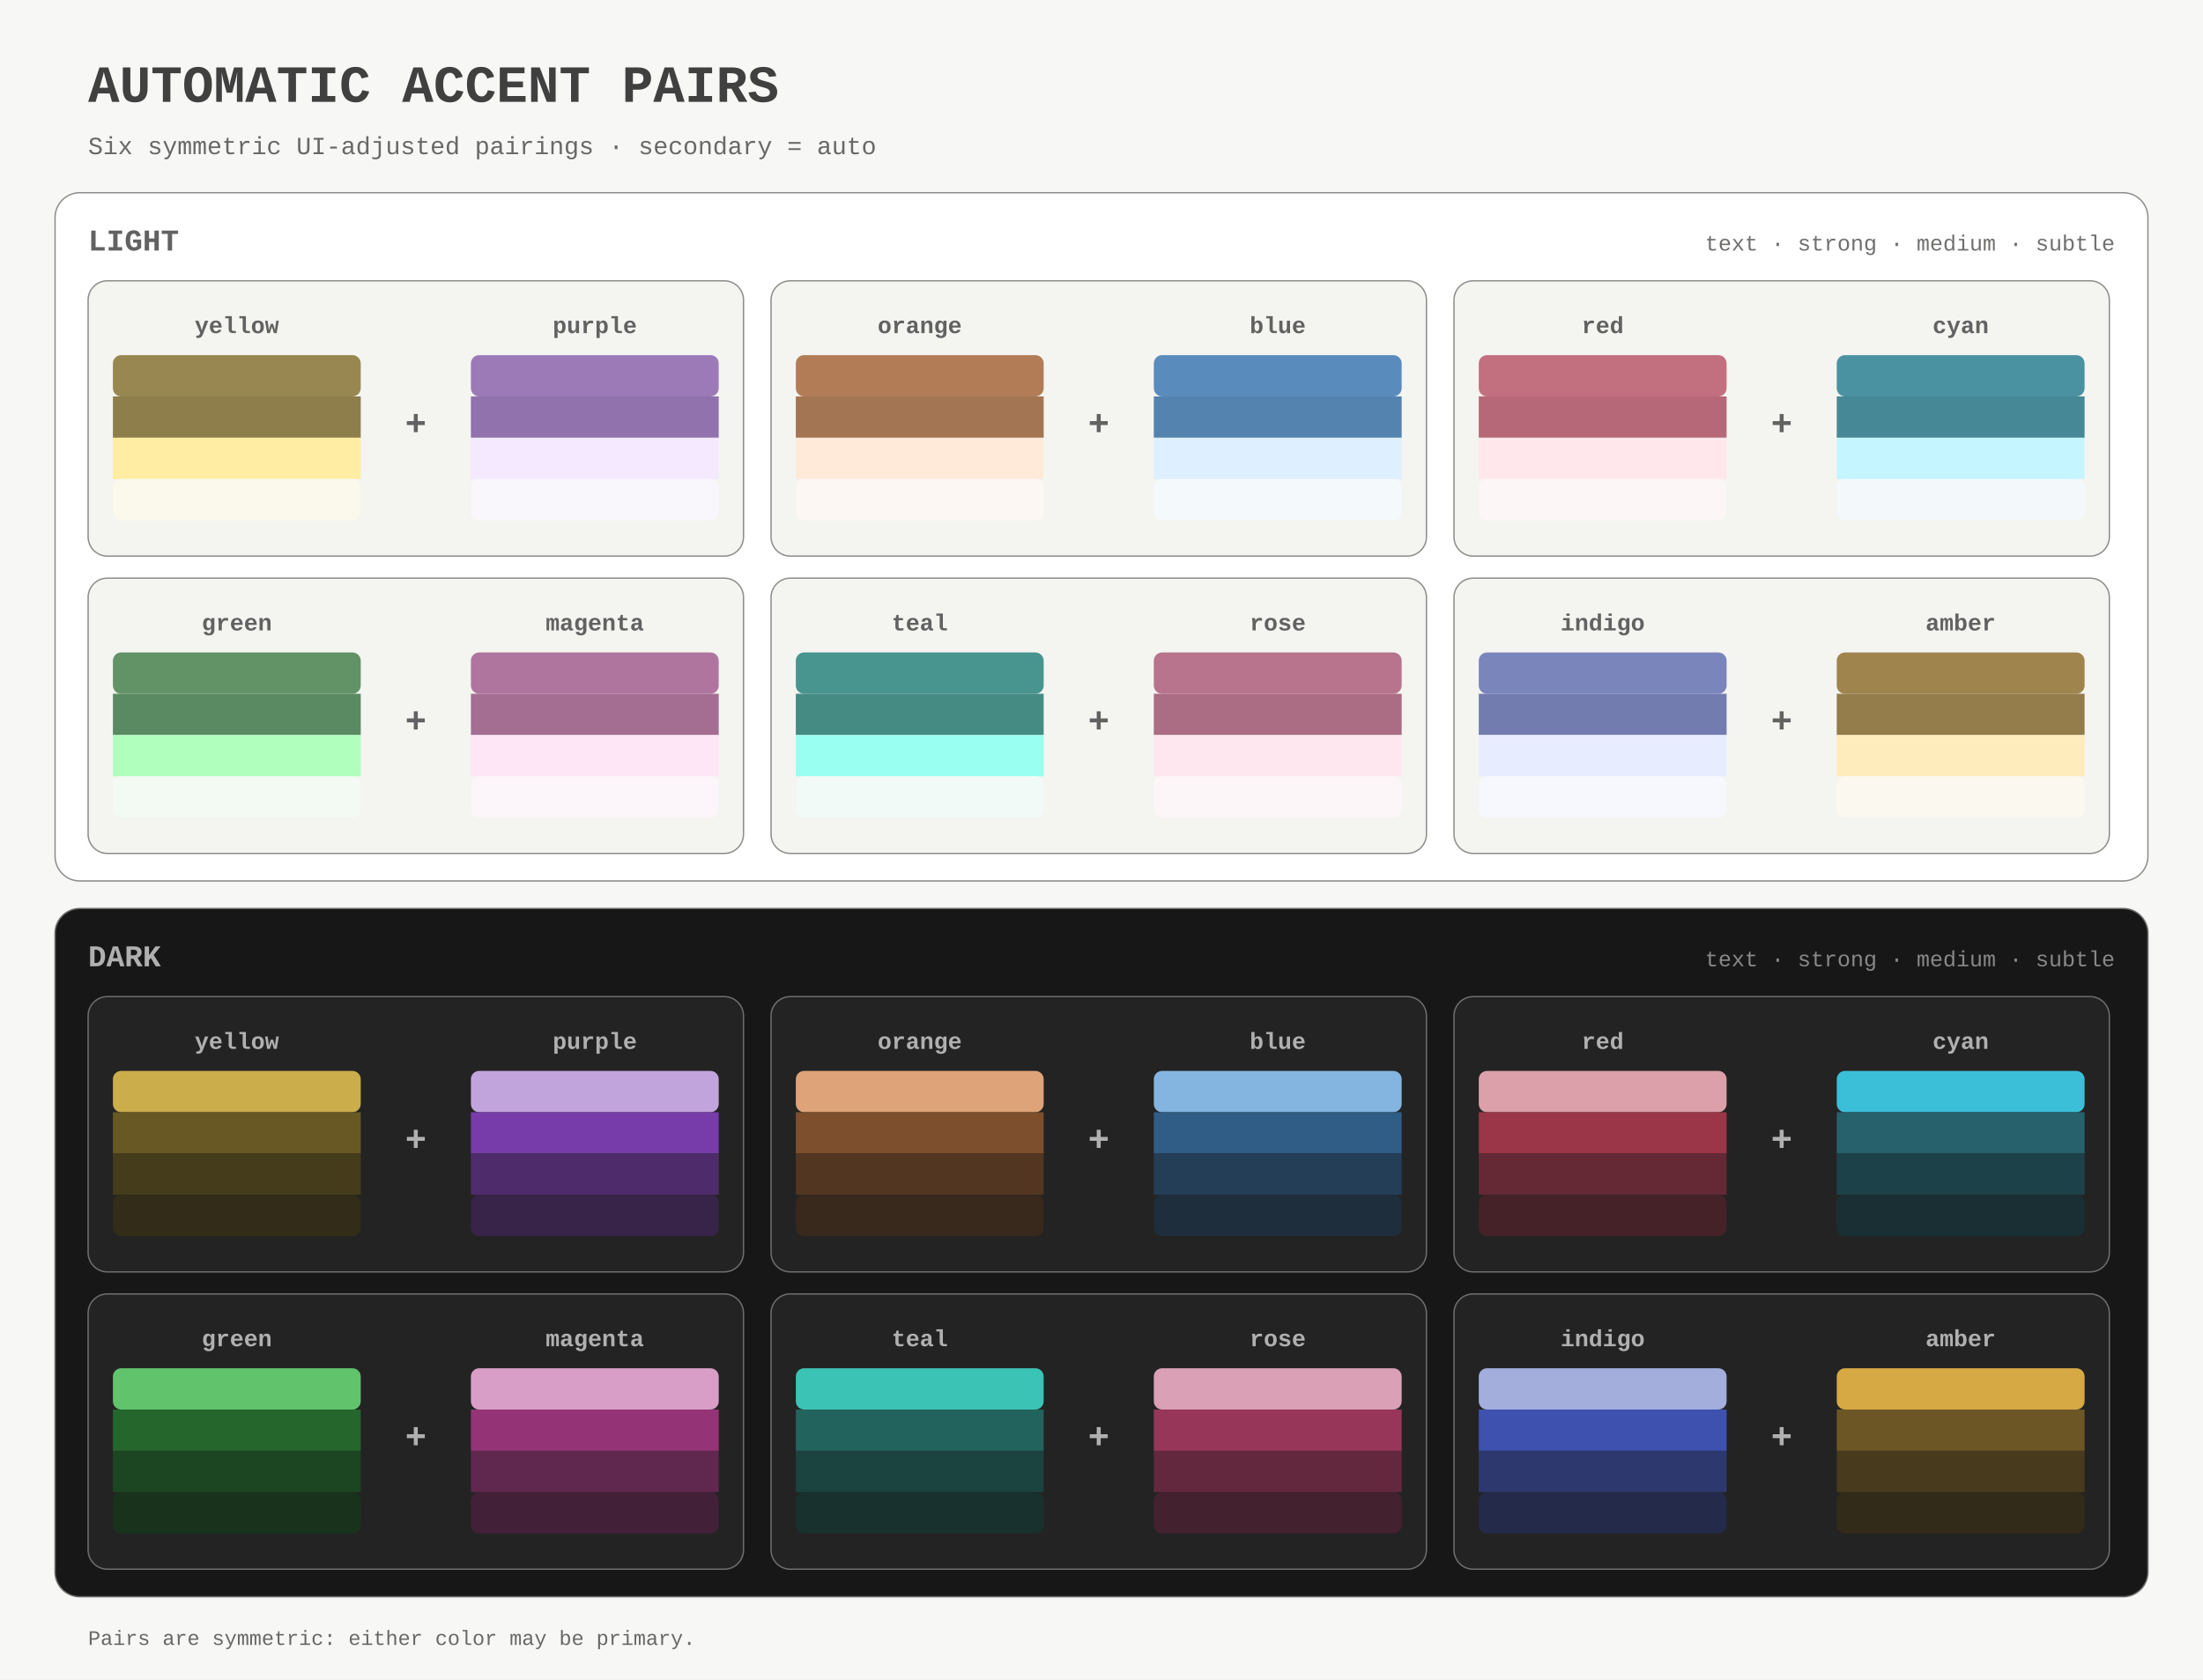
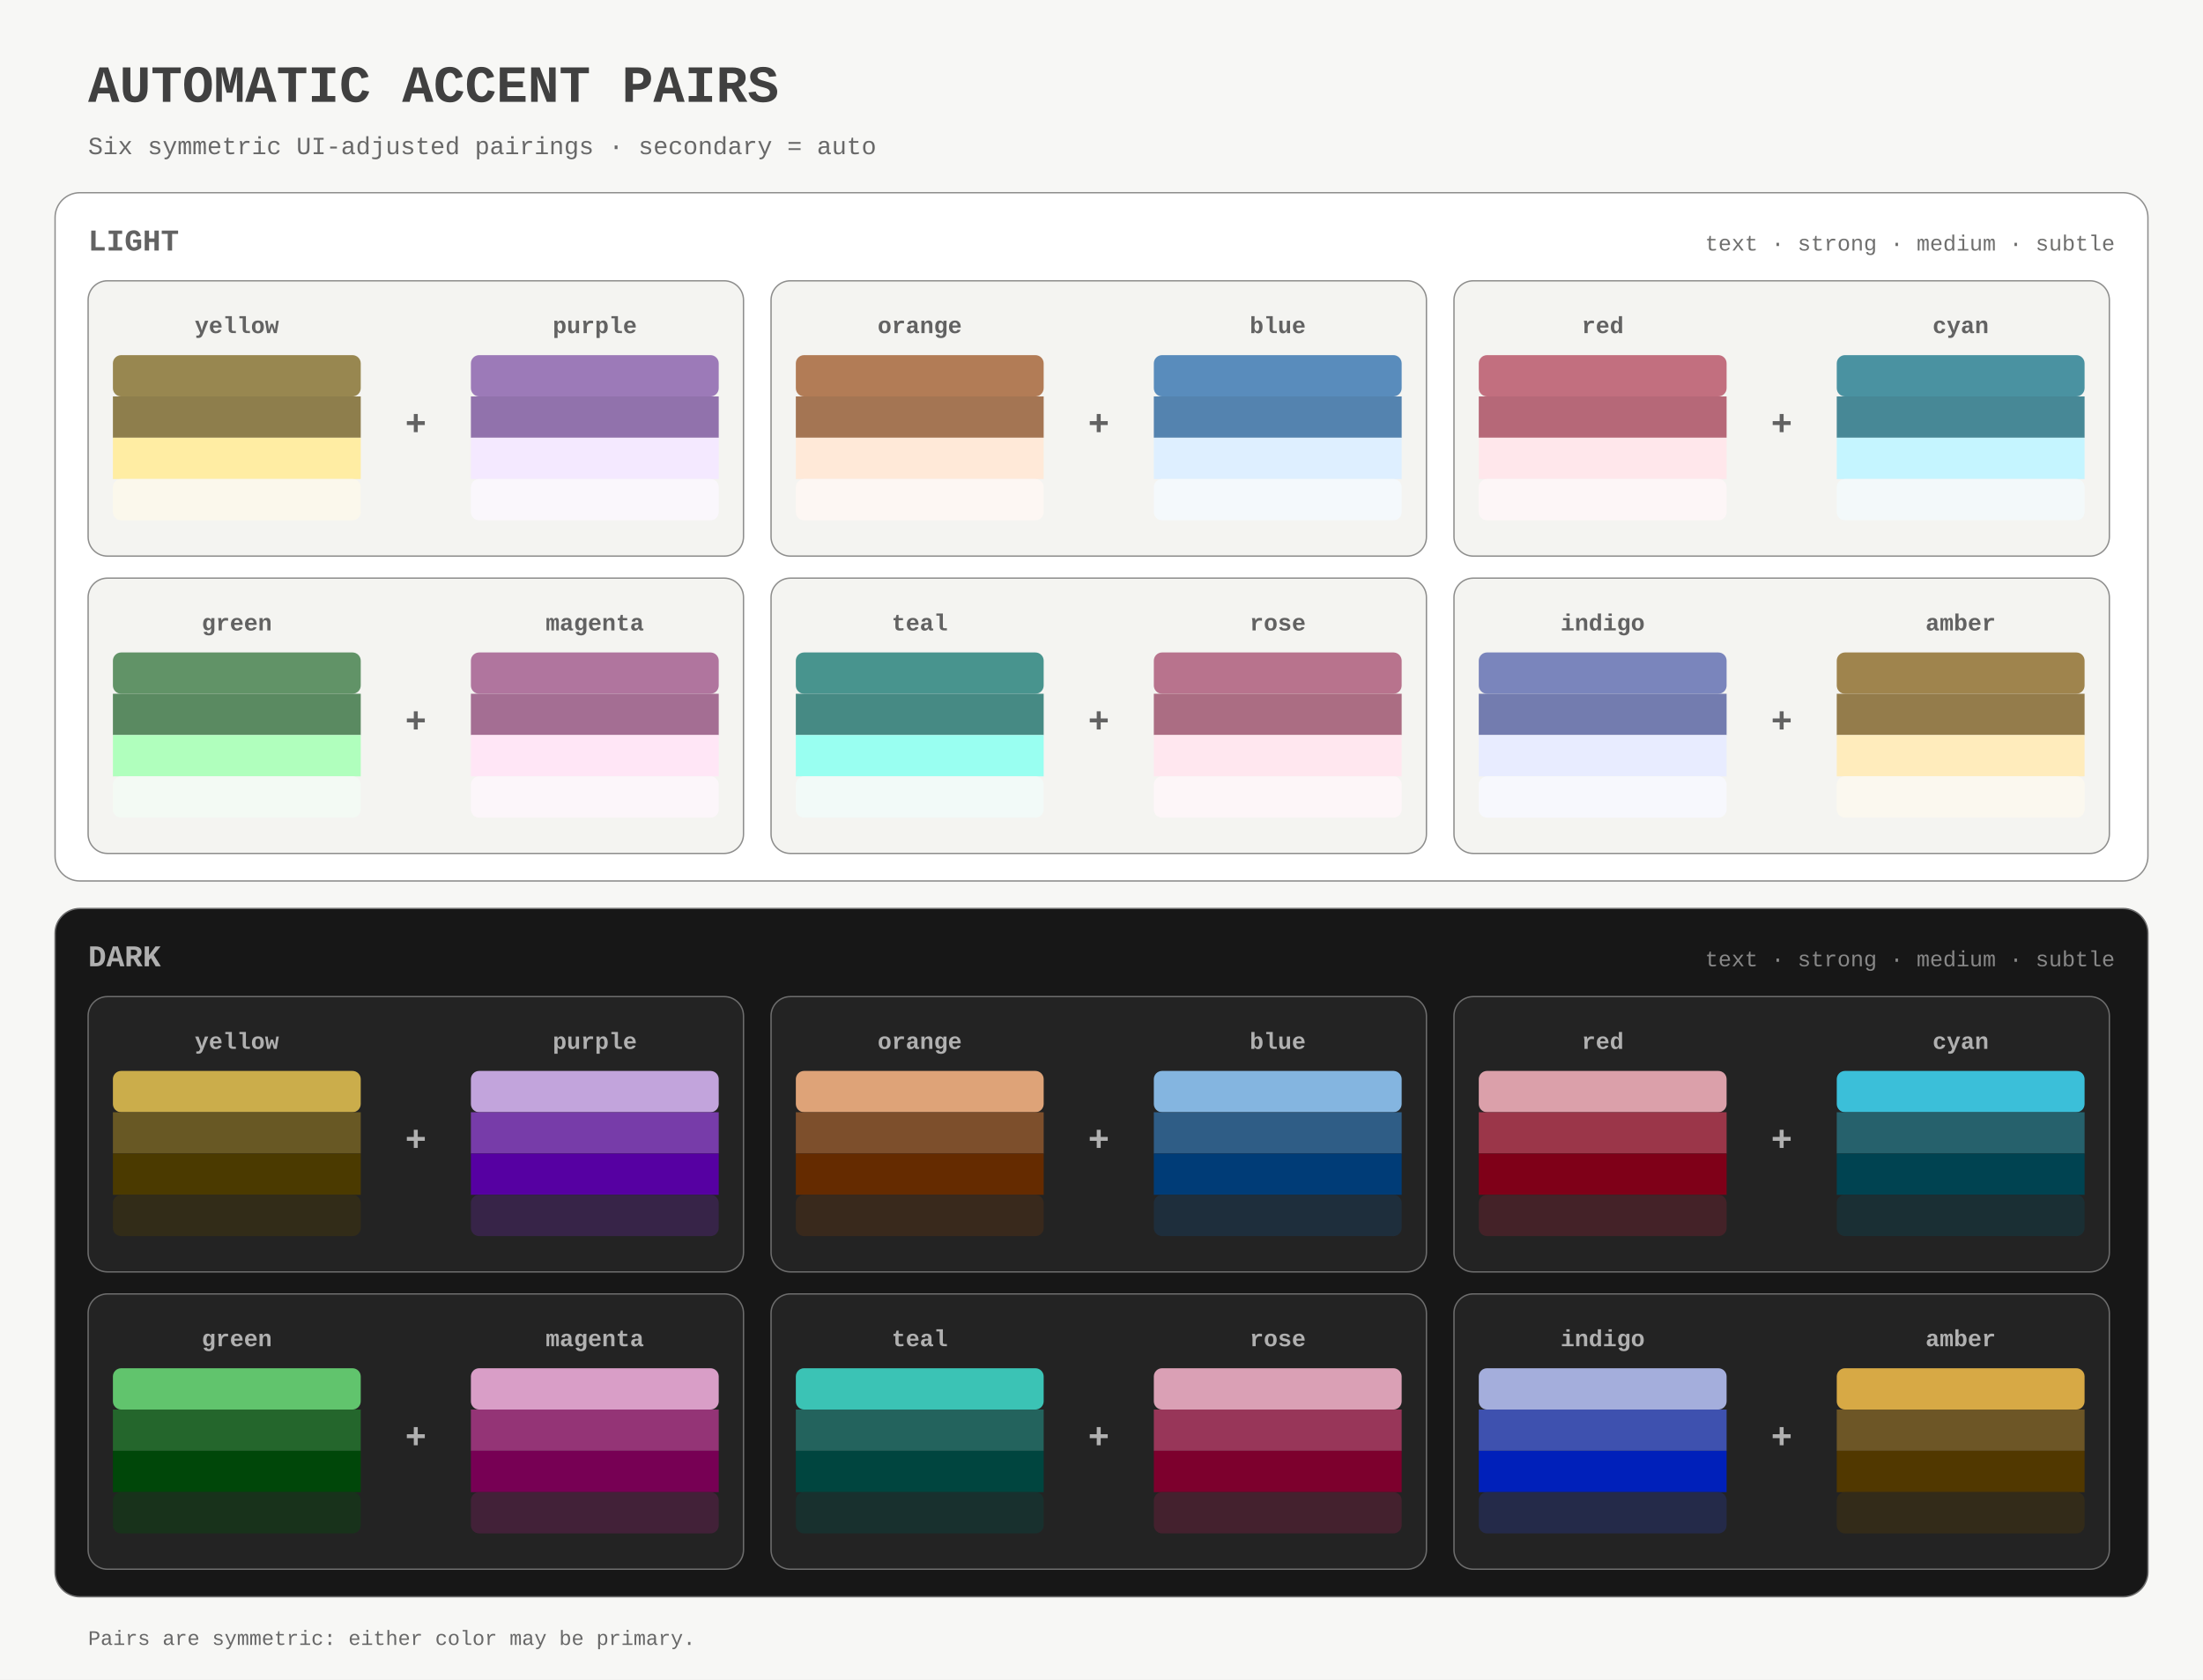
<svg xmlns="http://www.w3.org/2000/svg" width="1600" height="1220" viewBox="0 0 1600 1220" role="img" aria-labelledby="title desc">
  <rect width="1600" height="1220" fill="#f7f7f5" />
  <text x="64" y="74" fill="#404040" font-family="ui-monospace, SFMono-Regular, Menlo, Consolas, Liberation Mono, monospace" font-size="38" font-weight="700" text-anchor="start">AUTOMATIC ACCENT PAIRS</text>
  <text x="64" y="112" fill="#686868" font-family="ui-monospace, SFMono-Regular, Menlo, Consolas, Liberation Mono, monospace" font-size="18" font-weight="400" text-anchor="start">Six symmetric UI-adjusted pairings · secondary = auto</text>
  <rect x="40" y="140" width="1520" height="500" rx="18" fill="#ffffff" stroke="#8e8e8d" stroke-width="1" />
  <text x="64" y="182" fill="#626262" font-family="ui-monospace, SFMono-Regular, Menlo, Consolas, Liberation Mono, monospace" font-size="22" font-weight="700" text-anchor="start">LIGHT</text>
  <text x="1536" y="182" fill="#6f6f6e" font-family="ui-monospace, SFMono-Regular, Menlo, Consolas, Liberation Mono, monospace" font-size="16" font-weight="400" text-anchor="end">text · strong · medium · subtle</text>
  <rect x="64" y="204" width="476" height="200" rx="14" fill="#f4f4f1" stroke="#8e8e8d" stroke-width="1" />
  <text x="172" y="242" fill="#626262" font-family="ui-monospace, SFMono-Regular, Menlo, Consolas, Liberation Mono, monospace" font-size="17" font-weight="700" text-anchor="middle">yellow</text>
  <rect x="82" y="258" width="180" height="30" rx="6" fill="#988750" />
  <rect x="82" y="288" width="180" height="30" rx="0" fill="#8e7e4c" />
  <rect x="82" y="318" width="180" height="30" rx="0" fill="#ffeda3" />
  <rect x="82" y="348" width="180" height="30" rx="6" fill="#fbf8ec" />
  <text x="302" y="316" fill="#626262" font-family="ui-monospace, SFMono-Regular, Menlo, Consolas, Liberation Mono, monospace" font-size="26" font-weight="700" text-anchor="middle">+</text>
  <text x="432" y="242" fill="#626262" font-family="ui-monospace, SFMono-Regular, Menlo, Consolas, Liberation Mono, monospace" font-size="17" font-weight="700" text-anchor="middle">purple</text>
  <rect x="342" y="258" width="180" height="30" rx="6" fill="#9c7ab8" />
  <rect x="342" y="288" width="180" height="30" rx="0" fill="#9172ac" />
  <rect x="342" y="318" width="180" height="30" rx="0" fill="#f4e9ff" />
  <rect x="342" y="348" width="180" height="30" rx="6" fill="#faf7fc" />
  <rect x="560" y="204" width="476" height="200" rx="14" fill="#f4f4f1" stroke="#8e8e8d" stroke-width="1" />
  <text x="668" y="242" fill="#626262" font-family="ui-monospace, SFMono-Regular, Menlo, Consolas, Liberation Mono, monospace" font-size="17" font-weight="700" text-anchor="middle">orange</text>
  <rect x="578" y="258" width="180" height="30" rx="6" fill="#b27c56" />
  <rect x="578" y="288" width="180" height="30" rx="0" fill="#a47553" />
  <rect x="578" y="318" width="180" height="30" rx="0" fill="#ffe9d8" />
  <rect x="578" y="348" width="180" height="30" rx="6" fill="#fdf7f3" />
  <text x="798" y="316" fill="#626262" font-family="ui-monospace, SFMono-Regular, Menlo, Consolas, Liberation Mono, monospace" font-size="26" font-weight="700" text-anchor="middle">+</text>
  <text x="928" y="242" fill="#626262" font-family="ui-monospace, SFMono-Regular, Menlo, Consolas, Liberation Mono, monospace" font-size="17" font-weight="700" text-anchor="middle">blue</text>
  <rect x="838" y="258" width="180" height="30" rx="6" fill="#598cbc" />
  <rect x="838" y="288" width="180" height="30" rx="0" fill="#5483af" />
  <rect x="838" y="318" width="180" height="30" rx="0" fill="#deefff" />
  <rect x="838" y="348" width="180" height="30" rx="6" fill="#f4f9fc" />
  <rect x="1056" y="204" width="476" height="200" rx="14" fill="#f4f4f1" stroke="#8e8e8d" stroke-width="1" />
  <text x="1164" y="242" fill="#626262" font-family="ui-monospace, SFMono-Regular, Menlo, Consolas, Liberation Mono, monospace" font-size="17" font-weight="700" text-anchor="middle">red</text>
  <rect x="1074" y="258" width="180" height="30" rx="6" fill="#c26f7f" />
  <rect x="1074" y="288" width="180" height="30" rx="0" fill="#b66878" />
  <rect x="1074" y="318" width="180" height="30" rx="0" fill="#ffe7eb" />
  <rect x="1074" y="348" width="180" height="30" rx="6" fill="#fdf6f7" />
  <text x="1294" y="316" fill="#626262" font-family="ui-monospace, SFMono-Regular, Menlo, Consolas, Liberation Mono, monospace" font-size="26" font-weight="700" text-anchor="middle">+</text>
  <text x="1424" y="242" fill="#626262" font-family="ui-monospace, SFMono-Regular, Menlo, Consolas, Liberation Mono, monospace" font-size="17" font-weight="700" text-anchor="middle">cyan</text>
  <rect x="1334" y="258" width="180" height="30" rx="6" fill="#4a92a1" />
  <rect x="1334" y="288" width="180" height="30" rx="0" fill="#478896" />
  <rect x="1334" y="318" width="180" height="30" rx="0" fill="#c5f5ff" />
  <rect x="1334" y="348" width="180" height="30" rx="6" fill="#f3f9fa" />
  <rect x="64" y="420" width="476" height="200" rx="14" fill="#f4f4f1" stroke="#8e8e8d" stroke-width="1" />
  <text x="172" y="458" fill="#626262" font-family="ui-monospace, SFMono-Regular, Menlo, Consolas, Liberation Mono, monospace" font-size="17" font-weight="700" text-anchor="middle">green</text>
  <rect x="82" y="474" width="180" height="30" rx="6" fill="#619367" />
  <rect x="82" y="504" width="180" height="30" rx="0" fill="#5a8a61" />
  <rect x="82" y="534" width="180" height="30" rx="0" fill="#b0ffbd" />
  <rect x="82" y="564" width="180" height="30" rx="6" fill="#f3faf4" />
  <text x="302" y="532" fill="#626262" font-family="ui-monospace, SFMono-Regular, Menlo, Consolas, Liberation Mono, monospace" font-size="26" font-weight="700" text-anchor="middle">+</text>
  <text x="432" y="458" fill="#626262" font-family="ui-monospace, SFMono-Regular, Menlo, Consolas, Liberation Mono, monospace" font-size="17" font-weight="700" text-anchor="middle">magenta</text>
  <rect x="342" y="474" width="180" height="30" rx="6" fill="#b0759e" />
  <rect x="342" y="504" width="180" height="30" rx="0" fill="#a46e93" />
  <rect x="342" y="534" width="180" height="30" rx="0" fill="#ffe6f6" />
  <rect x="342" y="564" width="180" height="30" rx="6" fill="#fcf6fa" />
  <rect x="560" y="420" width="476" height="200" rx="14" fill="#f4f4f1" stroke="#8e8e8d" stroke-width="1" />
  <text x="668" y="458" fill="#626262" font-family="ui-monospace, SFMono-Regular, Menlo, Consolas, Liberation Mono, monospace" font-size="17" font-weight="700" text-anchor="middle">teal</text>
  <rect x="578" y="474" width="180" height="30" rx="6" fill="#48948e" />
  <rect x="578" y="504" width="180" height="30" rx="0" fill="#468a84" />
  <rect x="578" y="534" width="180" height="30" rx="0" fill="#99fff1" />
  <rect x="578" y="564" width="180" height="30" rx="6" fill="#f2faf8" />
  <text x="798" y="532" fill="#626262" font-family="ui-monospace, SFMono-Regular, Menlo, Consolas, Liberation Mono, monospace" font-size="26" font-weight="700" text-anchor="middle">+</text>
  <text x="928" y="458" fill="#626262" font-family="ui-monospace, SFMono-Regular, Menlo, Consolas, Liberation Mono, monospace" font-size="17" font-weight="700" text-anchor="middle">rose</text>
  <rect x="838" y="474" width="180" height="30" rx="6" fill="#b8738d" />
  <rect x="838" y="504" width="180" height="30" rx="0" fill="#ab6d83" />
  <rect x="838" y="534" width="180" height="30" rx="0" fill="#ffe7ef" />
  <rect x="838" y="564" width="180" height="30" rx="6" fill="#fdf6f8" />
  <rect x="1056" y="420" width="476" height="200" rx="14" fill="#f4f4f1" stroke="#8e8e8d" stroke-width="1" />
  <text x="1164" y="458" fill="#626262" font-family="ui-monospace, SFMono-Regular, Menlo, Consolas, Liberation Mono, monospace" font-size="17" font-weight="700" text-anchor="middle">indigo</text>
  <rect x="1074" y="474" width="180" height="30" rx="6" fill="#7a85bc" />
  <rect x="1074" y="504" width="180" height="30" rx="0" fill="#737caf" />
  <rect x="1074" y="534" width="180" height="30" rx="0" fill="#e8ecff" />
  <rect x="1074" y="564" width="180" height="30" rx="6" fill="#f7f8fd" />
  <text x="1294" y="532" fill="#626262" font-family="ui-monospace, SFMono-Regular, Menlo, Consolas, Liberation Mono, monospace" font-size="26" font-weight="700" text-anchor="middle">+</text>
  <text x="1424" y="458" fill="#626262" font-family="ui-monospace, SFMono-Regular, Menlo, Consolas, Liberation Mono, monospace" font-size="17" font-weight="700" text-anchor="middle">amber</text>
  <rect x="1334" y="474" width="180" height="30" rx="6" fill="#9f844d" />
  <rect x="1334" y="504" width="180" height="30" rx="0" fill="#947c4b" />
  <rect x="1334" y="534" width="180" height="30" rx="0" fill="#ffecbc" />
  <rect x="1334" y="564" width="180" height="30" rx="6" fill="#fbf8ef" />
  <rect x="40" y="660" width="1520" height="500" rx="18" fill="#171717" stroke="#6d6d6d" stroke-width="1" />
  <text x="64" y="702" fill="#b0b0b0" font-family="ui-monospace, SFMono-Regular, Menlo, Consolas, Liberation Mono, monospace" font-size="22" font-weight="700" text-anchor="start">DARK</text>
  <text x="1536" y="702" fill="#888888" font-family="ui-monospace, SFMono-Regular, Menlo, Consolas, Liberation Mono, monospace" font-size="16" font-weight="400" text-anchor="end">text · strong · medium · subtle</text>
  <rect x="64" y="724" width="476" height="200" rx="14" fill="#232323" stroke="#6d6d6d" stroke-width="1" />
  <text x="172" y="762" fill="#b0b0b0" font-family="ui-monospace, SFMono-Regular, Menlo, Consolas, Liberation Mono, monospace" font-size="17" font-weight="700" text-anchor="middle">yellow</text>
  <rect x="82" y="778" width="180" height="30" rx="6" fill="#cbad4b" />
  <rect x="82" y="808" width="180" height="30" rx="0" fill="#685824" />
-   <rect x="82" y="838" width="180" height="30" rx="0" fill="#453c1c" />
+   <rect x="82" y="838" width="180" height="30" rx="0" fill="#4b3a00" />
  <rect x="82" y="868" width="180" height="30" rx="6" fill="#322c18" />
  <text x="302" y="836" fill="#b0b0b0" font-family="ui-monospace, SFMono-Regular, Menlo, Consolas, Liberation Mono, monospace" font-size="26" font-weight="700" text-anchor="middle">+</text>
  <text x="432" y="762" fill="#b0b0b0" font-family="ui-monospace, SFMono-Regular, Menlo, Consolas, Liberation Mono, monospace" font-size="17" font-weight="700" text-anchor="middle">purple</text>
  <rect x="342" y="778" width="180" height="30" rx="6" fill="#c2a4dc" />
  <rect x="342" y="808" width="180" height="30" rx="0" fill="#773ca9" />
-   <rect x="342" y="838" width="180" height="30" rx="0" fill="#4e2c6c" />
+   <rect x="342" y="838" width="180" height="30" rx="0" fill="#5600a2" />
  <rect x="342" y="868" width="180" height="30" rx="6" fill="#372448" />
  <rect x="560" y="724" width="476" height="200" rx="14" fill="#232323" stroke="#6d6d6d" stroke-width="1" />
  <text x="668" y="762" fill="#b0b0b0" font-family="ui-monospace, SFMono-Regular, Menlo, Consolas, Liberation Mono, monospace" font-size="17" font-weight="700" text-anchor="middle">orange</text>
  <rect x="578" y="778" width="180" height="30" rx="6" fill="#dea378" />
  <rect x="578" y="808" width="180" height="30" rx="0" fill="#7d4f2c" />
-   <rect x="578" y="838" width="180" height="30" rx="0" fill="#523621" />
+   <rect x="578" y="838" width="180" height="30" rx="0" fill="#652b00" />
  <rect x="578" y="868" width="180" height="30" rx="6" fill="#39291c" />
  <text x="798" y="836" fill="#b0b0b0" font-family="ui-monospace, SFMono-Regular, Menlo, Consolas, Liberation Mono, monospace" font-size="26" font-weight="700" text-anchor="middle">+</text>
  <text x="928" y="762" fill="#b0b0b0" font-family="ui-monospace, SFMono-Regular, Menlo, Consolas, Liberation Mono, monospace" font-size="17" font-weight="700" text-anchor="middle">blue</text>
  <rect x="838" y="778" width="180" height="30" rx="6" fill="#84b5e0" />
  <rect x="838" y="808" width="180" height="30" rx="0" fill="#2f5d86" />
-   <rect x="838" y="838" width="180" height="30" rx="0" fill="#243e57" />
+   <rect x="838" y="838" width="180" height="30" rx="0" fill="#003c77" />
  <rect x="838" y="868" width="180" height="30" rx="6" fill="#1e2e3c" />
  <rect x="1056" y="724" width="476" height="200" rx="14" fill="#232323" stroke="#6d6d6d" stroke-width="1" />
  <text x="1164" y="762" fill="#b0b0b0" font-family="ui-monospace, SFMono-Regular, Menlo, Consolas, Liberation Mono, monospace" font-size="17" font-weight="700" text-anchor="middle">red</text>
  <rect x="1074" y="778" width="180" height="30" rx="6" fill="#dba0aa" />
  <rect x="1074" y="808" width="180" height="30" rx="0" fill="#9b3649" />
-   <rect x="1074" y="838" width="180" height="30" rx="0" fill="#642934" />
+   <rect x="1074" y="838" width="180" height="30" rx="0" fill="#7f0018" />
  <rect x="1074" y="868" width="180" height="30" rx="6" fill="#442228" />
  <text x="1294" y="836" fill="#b0b0b0" font-family="ui-monospace, SFMono-Regular, Menlo, Consolas, Liberation Mono, monospace" font-size="26" font-weight="700" text-anchor="middle">+</text>
  <text x="1424" y="762" fill="#b0b0b0" font-family="ui-monospace, SFMono-Regular, Menlo, Consolas, Liberation Mono, monospace" font-size="17" font-weight="700" text-anchor="middle">cyan</text>
  <rect x="1334" y="778" width="180" height="30" rx="6" fill="#3bbfd9" />
  <rect x="1334" y="808" width="180" height="30" rx="0" fill="#26616c" />
-   <rect x="1334" y="838" width="180" height="30" rx="0" fill="#1d4148" />
+   <rect x="1334" y="838" width="180" height="30" rx="0" fill="#004351" />
  <rect x="1334" y="868" width="180" height="30" rx="6" fill="#1a2f34" />
  <rect x="64" y="940" width="476" height="200" rx="14" fill="#232323" stroke="#6d6d6d" stroke-width="1" />
  <text x="172" y="978" fill="#b0b0b0" font-family="ui-monospace, SFMono-Regular, Menlo, Consolas, Liberation Mono, monospace" font-size="17" font-weight="700" text-anchor="middle">green</text>
  <rect x="82" y="994" width="180" height="30" rx="6" fill="#61c46d" />
  <rect x="82" y="1024" width="180" height="30" rx="0" fill="#24662c" />
-   <rect x="82" y="1054" width="180" height="30" rx="0" fill="#1c4521" />
+   <rect x="82" y="1054" width="180" height="30" rx="0" fill="#004709" />
  <rect x="82" y="1084" width="180" height="30" rx="6" fill="#18321b" />
  <text x="302" y="1052" fill="#b0b0b0" font-family="ui-monospace, SFMono-Regular, Menlo, Consolas, Liberation Mono, monospace" font-size="26" font-weight="700" text-anchor="middle">+</text>
  <text x="432" y="978" fill="#b0b0b0" font-family="ui-monospace, SFMono-Regular, Menlo, Consolas, Liberation Mono, monospace" font-size="17" font-weight="700" text-anchor="middle">magenta</text>
  <rect x="342" y="994" width="180" height="30" rx="6" fill="#d99ec7" />
  <rect x="342" y="1024" width="180" height="30" rx="0" fill="#943476" />
-   <rect x="342" y="1054" width="180" height="30" rx="0" fill="#60274f" />
+   <rect x="342" y="1054" width="180" height="30" rx="0" fill="#770054" />
  <rect x="342" y="1084" width="180" height="30" rx="6" fill="#422138" />
  <rect x="560" y="940" width="476" height="200" rx="14" fill="#232323" stroke="#6d6d6d" stroke-width="1" />
  <text x="668" y="978" fill="#b0b0b0" font-family="ui-monospace, SFMono-Regular, Menlo, Consolas, Liberation Mono, monospace" font-size="17" font-weight="700" text-anchor="middle">teal</text>
  <rect x="578" y="994" width="180" height="30" rx="6" fill="#3bc3b5" />
  <rect x="578" y="1024" width="180" height="30" rx="0" fill="#23635d" />
-   <rect x="578" y="1054" width="180" height="30" rx="0" fill="#1b433f" />
+   <rect x="578" y="1054" width="180" height="30" rx="0" fill="#00453f" />
  <rect x="578" y="1084" width="180" height="30" rx="6" fill="#18302e" />
  <text x="798" y="1052" fill="#b0b0b0" font-family="ui-monospace, SFMono-Regular, Menlo, Consolas, Liberation Mono, monospace" font-size="26" font-weight="700" text-anchor="middle">+</text>
  <text x="928" y="978" fill="#b0b0b0" font-family="ui-monospace, SFMono-Regular, Menlo, Consolas, Liberation Mono, monospace" font-size="17" font-weight="700" text-anchor="middle">rose</text>
  <rect x="838" y="994" width="180" height="30" rx="6" fill="#daa0b5" />
  <rect x="838" y="1024" width="180" height="30" rx="0" fill="#983659" />
-   <rect x="838" y="1054" width="180" height="30" rx="0" fill="#63283d" />
+   <rect x="838" y="1054" width="180" height="30" rx="0" fill="#7d002d" />
  <rect x="838" y="1084" width="180" height="30" rx="6" fill="#44212e" />
  <rect x="1056" y="940" width="476" height="200" rx="14" fill="#232323" stroke="#6d6d6d" stroke-width="1" />
  <text x="1164" y="978" fill="#b0b0b0" font-family="ui-monospace, SFMono-Regular, Menlo, Consolas, Liberation Mono, monospace" font-size="17" font-weight="700" text-anchor="middle">indigo</text>
  <rect x="1074" y="994" width="180" height="30" rx="6" fill="#a4aedc" />
  <rect x="1074" y="1024" width="180" height="30" rx="0" fill="#3e51af" />
-   <rect x="1074" y="1054" width="180" height="30" rx="0" fill="#2d386e" />
+   <rect x="1074" y="1054" width="180" height="30" rx="0" fill="#0020ba" />
  <rect x="1074" y="1084" width="180" height="30" rx="6" fill="#242a49" />
  <text x="1294" y="1052" fill="#b0b0b0" font-family="ui-monospace, SFMono-Regular, Menlo, Consolas, Liberation Mono, monospace" font-size="26" font-weight="700" text-anchor="middle">+</text>
  <text x="1424" y="978" fill="#b0b0b0" font-family="ui-monospace, SFMono-Regular, Menlo, Consolas, Liberation Mono, monospace" font-size="17" font-weight="700" text-anchor="middle">amber</text>
  <rect x="1334" y="994" width="180" height="30" rx="6" fill="#d7a945" />
  <rect x="1334" y="1024" width="180" height="30" rx="0" fill="#6d5626" />
-   <rect x="1334" y="1054" width="180" height="30" rx="0" fill="#483b1d" />
+   <rect x="1334" y="1054" width="180" height="30" rx="0" fill="#513800" />
  <rect x="1334" y="1084" width="180" height="30" rx="6" fill="#332b19" />
  <text x="64" y="1195" fill="#686868" font-family="ui-monospace, SFMono-Regular, Menlo, Consolas, Liberation Mono, monospace" font-size="15" font-weight="400" text-anchor="start">Pairs are symmetric: either color may be primary.</text>
</svg>
